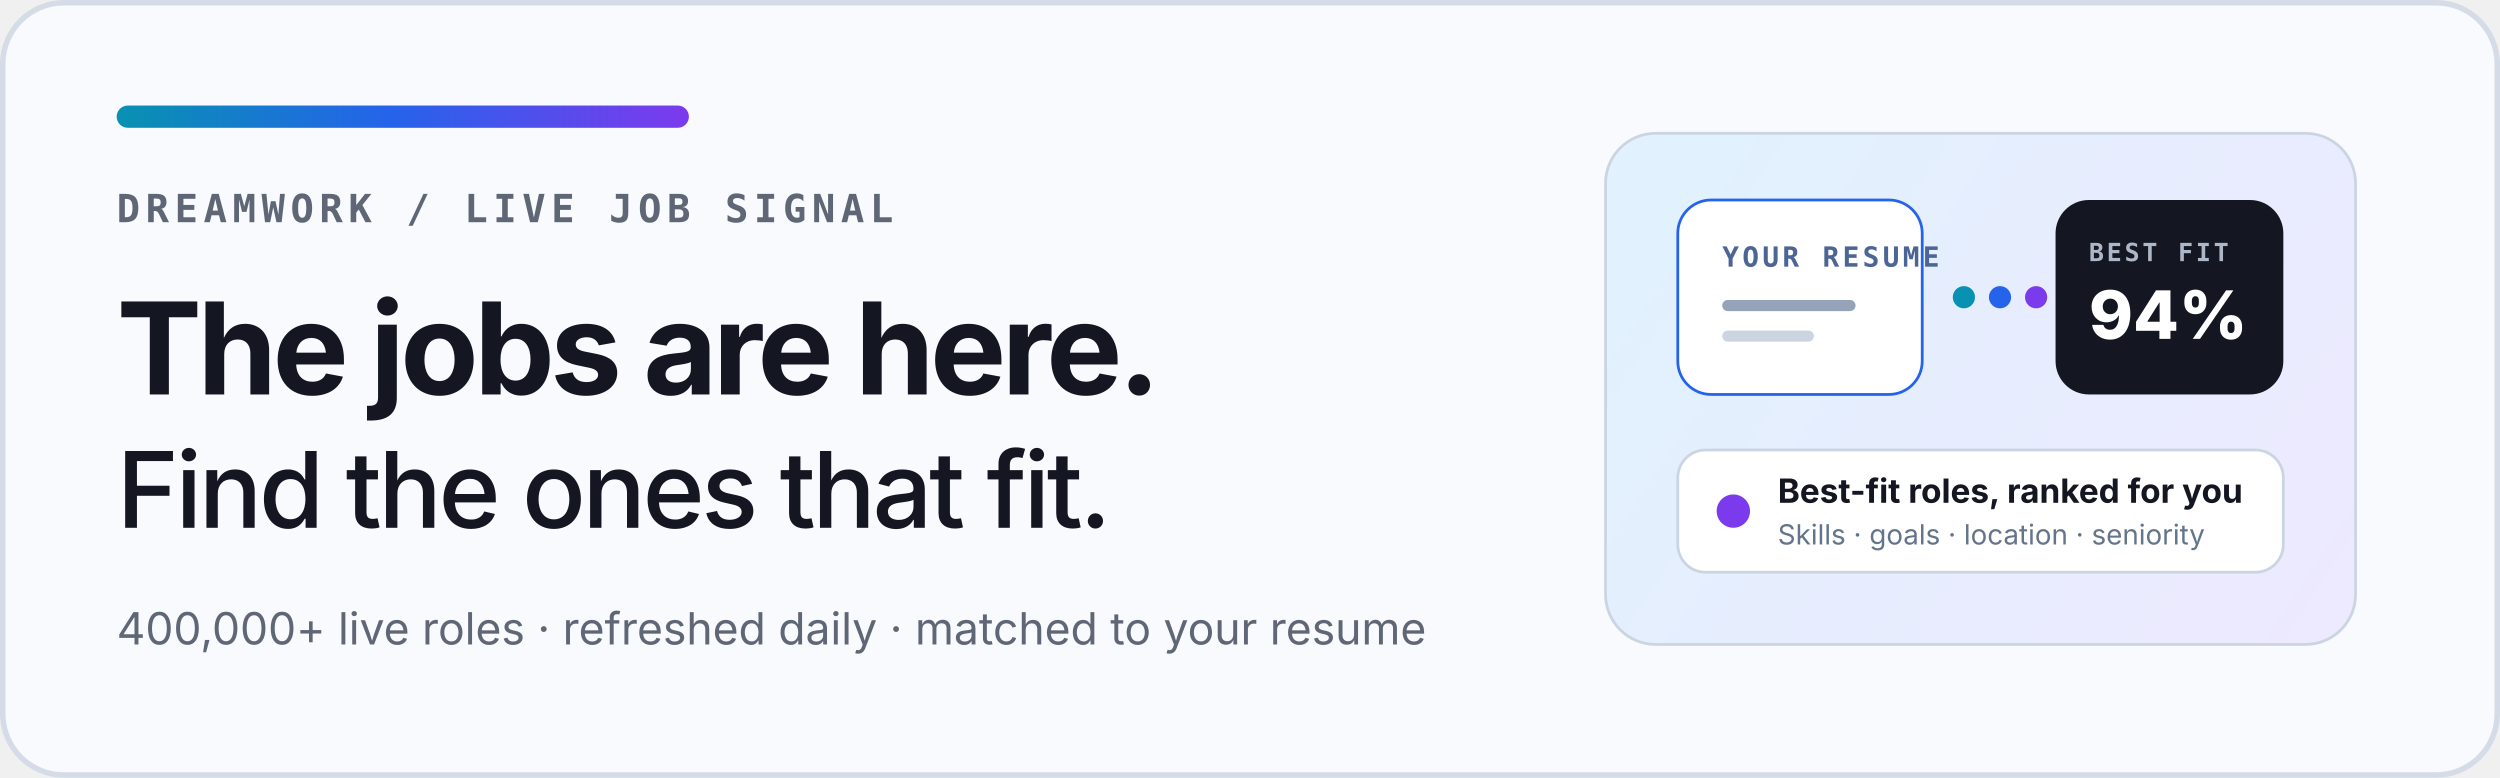
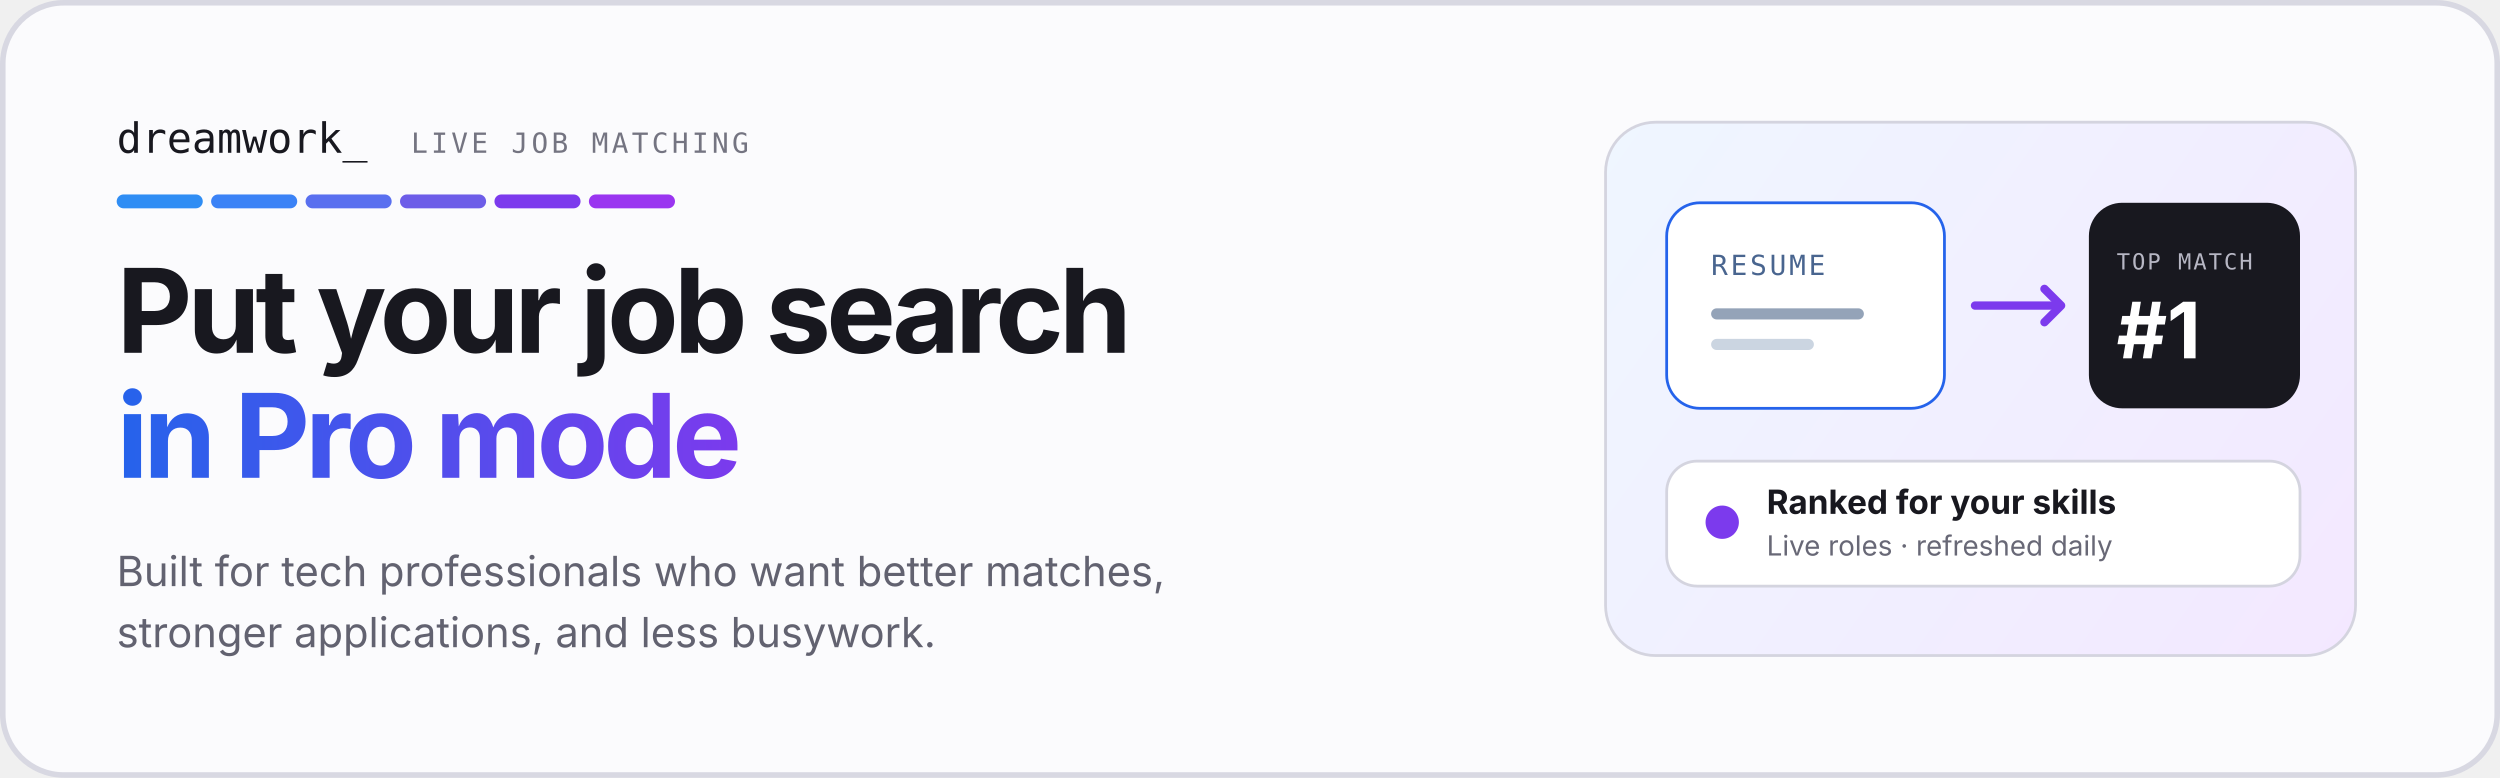
- <svg xmlns="http://www.w3.org/2000/svg" width="900" height="280" viewBox="0 0 900 280" fill="none" role="img" aria-label="Dreamwork turns live job listings into personalized matches">
+ <svg xmlns="http://www.w3.org/2000/svg" width="900" height="280" viewBox="0 0 900 280" fill="none" role="img" aria-label="Dreamwork puts your job search in Pro mode by ranking live roles for your resume">
  <defs>
-     <linearGradient id="signal" x1="0" y1="0" x2="1" y2="0">
-       <stop offset="0" stop-color="#0891B2" />
-       <stop offset="0.48" stop-color="#2563EB" />
+     <linearGradient id="signal" x1="42" y1="0" x2="244" y2="0" gradientUnits="userSpaceOnUse">
+       <stop stop-color="#2563EB" />
      <stop offset="1" stop-color="#7C3AED" />
    </linearGradient>
-     <linearGradient id="wash" x1="566" y1="53" x2="836" y2="232" gradientUnits="userSpaceOnUse">
-       <stop stop-color="#E0F2FE" />
-       <stop offset="1" stop-color="#EDE9FE" />
+     <linearGradient id="headline" x1="42" y1="0" x2="268" y2="0" gradientUnits="userSpaceOnUse">
+       <stop stop-color="#2563EB" />
+       <stop offset="1" stop-color="#7C3AED" />
+     </linearGradient>
+     <linearGradient id="panel" x1="578" y1="44" x2="848" y2="236" gradientUnits="userSpaceOnUse">
+       <stop stop-color="#EFF6FF" />
+       <stop offset="1" stop-color="#F3E8FF" />
    </linearGradient>
  </defs>
-   <rect x="1" y="1" width="898" height="278" rx="22" fill="#F8FAFD" stroke="#D6DCE7" stroke-width="2" />
-   <rect x="42" y="38" width="206" height="8" rx="4" fill="url(#signal)" />
-   <text x="42" y="80" fill="#5F6675" font-family="ui-monospace, SFMono-Regular, Menlo, Consolas, monospace" font-size="14" font-weight="600" letter-spacing="2">DREAMWORK / LIVE JOB SIGNAL</text>
-   <text x="42" y="142" fill="#141622" font-family="ui-sans-serif, -apple-system, BlinkMacSystemFont, 'Segoe UI', sans-serif" font-size="46" font-weight="750" letter-spacing="-1.6">The jobs are here.</text>
-   <text x="42" y="190" fill="#141622" font-family="ui-sans-serif, -apple-system, BlinkMacSystemFont, 'Segoe UI', sans-serif" font-size="38" font-weight="520" letter-spacing="-1.2">Find the ones that fit.</text>
-   <text x="42" y="232" fill="#5F6675" font-family="ui-sans-serif, -apple-system, BlinkMacSystemFont, 'Segoe UI', sans-serif" font-size="16">400,000+ live roles · refreshed daily · matched to your resume</text>
-   <rect x="578" y="48" width="270" height="184" rx="18" fill="url(#wash)" stroke="#CBD5E1" />
-   <rect x="604" y="72" width="88" height="70" rx="12" fill="#FFFFFF" stroke="#2563EB" />
-   <text x="620" y="96" fill="#4B6595" font-family="ui-monospace, SFMono-Regular, Menlo, Consolas, monospace" font-size="10" font-weight="700" letter-spacing="1.2">YOUR RESUME</text>
-   <rect x="620" y="108" width="48" height="4" rx="2" fill="#94A3B8" />
-   <rect x="620" y="119" width="33" height="4" rx="2" fill="#CBD5E1" />
-   <path d="M699 107H730" stroke="url(#signal)" stroke-width="3" stroke-linecap="round" />
-   <circle cx="707" cy="107" r="4" fill="#0891B2" />
-   <circle cx="720" cy="107" r="4" fill="#2563EB" />
-   <circle cx="733" cy="107" r="4" fill="#7C3AED" />
-   <rect x="740" y="72" width="82" height="70" rx="12" fill="#141622" />
-   <text x="752" y="94" fill="#AEB7C7" font-family="ui-monospace, SFMono-Regular, Menlo, Consolas, monospace" font-size="9" font-weight="700" letter-spacing="1">BEST FIT</text>
-   <text x="752" y="122" fill="#FFFFFF" font-family="ui-sans-serif, -apple-system, BlinkMacSystemFont, 'Segoe UI', sans-serif" font-size="24" font-weight="800">94%</text>
-   <rect x="604" y="162" width="218" height="44" rx="10" fill="#FFFFFF" stroke="#CBD5E1" />
-   <circle cx="624" cy="184" r="6" fill="#7C3AED" />
-   <text x="640" y="181" fill="#141622" font-family="ui-sans-serif, -apple-system, BlinkMacSystemFont, 'Segoe UI', sans-serif" font-size="12" font-weight="650">Best-fit roles, ranked for you</text>
-   <text x="640" y="196" fill="#64748B" font-family="ui-sans-serif, -apple-system, BlinkMacSystemFont, 'Segoe UI', sans-serif" font-size="10">Skills · goals · location · seniority</text>
+   <rect x="1" y="1" width="898" height="278" rx="22" fill="#FBFBFD" stroke="#D8D8E2" stroke-width="2" />
+   <text x="42" y="55" fill="#18181F" font-family="'JetBrains Mono', ui-monospace, SFMono-Regular, Menlo, Consolas, monospace" font-size="15" font-weight="500">dreamwork_</text>
+   <text x="148" y="55" fill="#747481" font-family="'JetBrains Mono', ui-monospace, SFMono-Regular, Menlo, Consolas, monospace" font-size="10" font-weight="500" letter-spacing="1.2">LIVE JOB MATCHING</text>
+   <rect x="42" y="70" width="31" height="5" rx="2.5" fill="#2F8DF4" />
+   <rect x="76" y="70" width="31" height="5" rx="2.5" fill="#3B82F6" />
+   <rect x="110" y="70" width="31" height="5" rx="2.5" fill="#596FEF" />
+   <rect x="144" y="70" width="31" height="5" rx="2.5" fill="#6D5DE8" />
+   <rect x="178" y="70" width="31" height="5" rx="2.5" fill="#7C3AED" />
+   <rect x="212" y="70" width="31" height="5" rx="2.5" fill="#9A35F0" />
+   <text x="42" y="127" fill="#18181F" font-family="'DM Sans', ui-sans-serif, -apple-system, BlinkMacSystemFont, 'Segoe UI', sans-serif" font-size="42" font-weight="700" letter-spacing="-1.7">Put your job search</text>
+   <text x="42" y="172" fill="url(#headline)" font-family="'DM Sans', ui-sans-serif, -apple-system, BlinkMacSystemFont, 'Segoe UI', sans-serif" font-size="42" font-weight="700" letter-spacing="-1.7">in Pro mode</text>
+   <text x="42" y="211" fill="#626270" font-family="'DM Sans', ui-sans-serif, -apple-system, BlinkMacSystemFont, 'Segoe UI', sans-serif" font-size="15" font-weight="400">Built for tech professionals who want better matches,</text>
+   <text x="42" y="233" fill="#626270" font-family="'DM Sans', ui-sans-serif, -apple-system, BlinkMacSystemFont, 'Segoe UI', sans-serif" font-size="15" font-weight="400">stronger applications, and less busywork.</text>
+   <rect x="578" y="44" width="270" height="192" rx="18" fill="url(#panel)" stroke="#D4D4DF" />
+   <rect x="600" y="73" width="100" height="74" rx="12" fill="#FFFFFF" stroke="#2563EB" />
+   <text x="616" y="99" fill="#49658F" font-family="'JetBrains Mono', ui-monospace, SFMono-Regular, Menlo, Consolas, monospace" font-size="10" font-weight="500" letter-spacing="1">RESUME</text>
+   <rect x="616" y="111" width="55" height="4" rx="2" fill="#94A3B8" />
+   <rect x="616" y="122" width="37" height="4" rx="2" fill="#CBD5E1" />
+   <path d="M711 110H741" stroke="url(#signal)" stroke-width="3" stroke-linecap="round" />
+   <path d="M736 104L742 110L736 116" stroke="#7C3AED" stroke-width="3" stroke-linecap="round" stroke-linejoin="round" />
+   <rect x="752" y="73" width="76" height="74" rx="12" fill="#18181F" />
+   <text x="762" y="97" fill="#B7B7C4" font-family="'JetBrains Mono', ui-monospace, SFMono-Regular, Menlo, Consolas, monospace" font-size="8" font-weight="500" letter-spacing="0.7">TOP MATCH</text>
+   <text x="762" y="129" fill="#FFFFFF" font-family="'DM Sans', ui-sans-serif, -apple-system, BlinkMacSystemFont, 'Segoe UI', sans-serif" font-size="28" font-weight="700">#1</text>
+   <rect x="600" y="166" width="228" height="45" rx="11" fill="#FFFFFF" stroke="#D4D4DF" />
+   <circle cx="620" cy="188" r="6" fill="#7C3AED" />
+   <text x="636" y="185" fill="#18181F" font-family="'DM Sans', ui-sans-serif, -apple-system, BlinkMacSystemFont, 'Segoe UI', sans-serif" font-size="12" font-weight="700">Ranked for your skills</text>
+   <text x="636" y="200" fill="#686876" font-family="'DM Sans', ui-sans-serif, -apple-system, BlinkMacSystemFont, 'Segoe UI', sans-serif" font-size="10" font-weight="400">Live roles · refreshed daily</text>
</svg>
